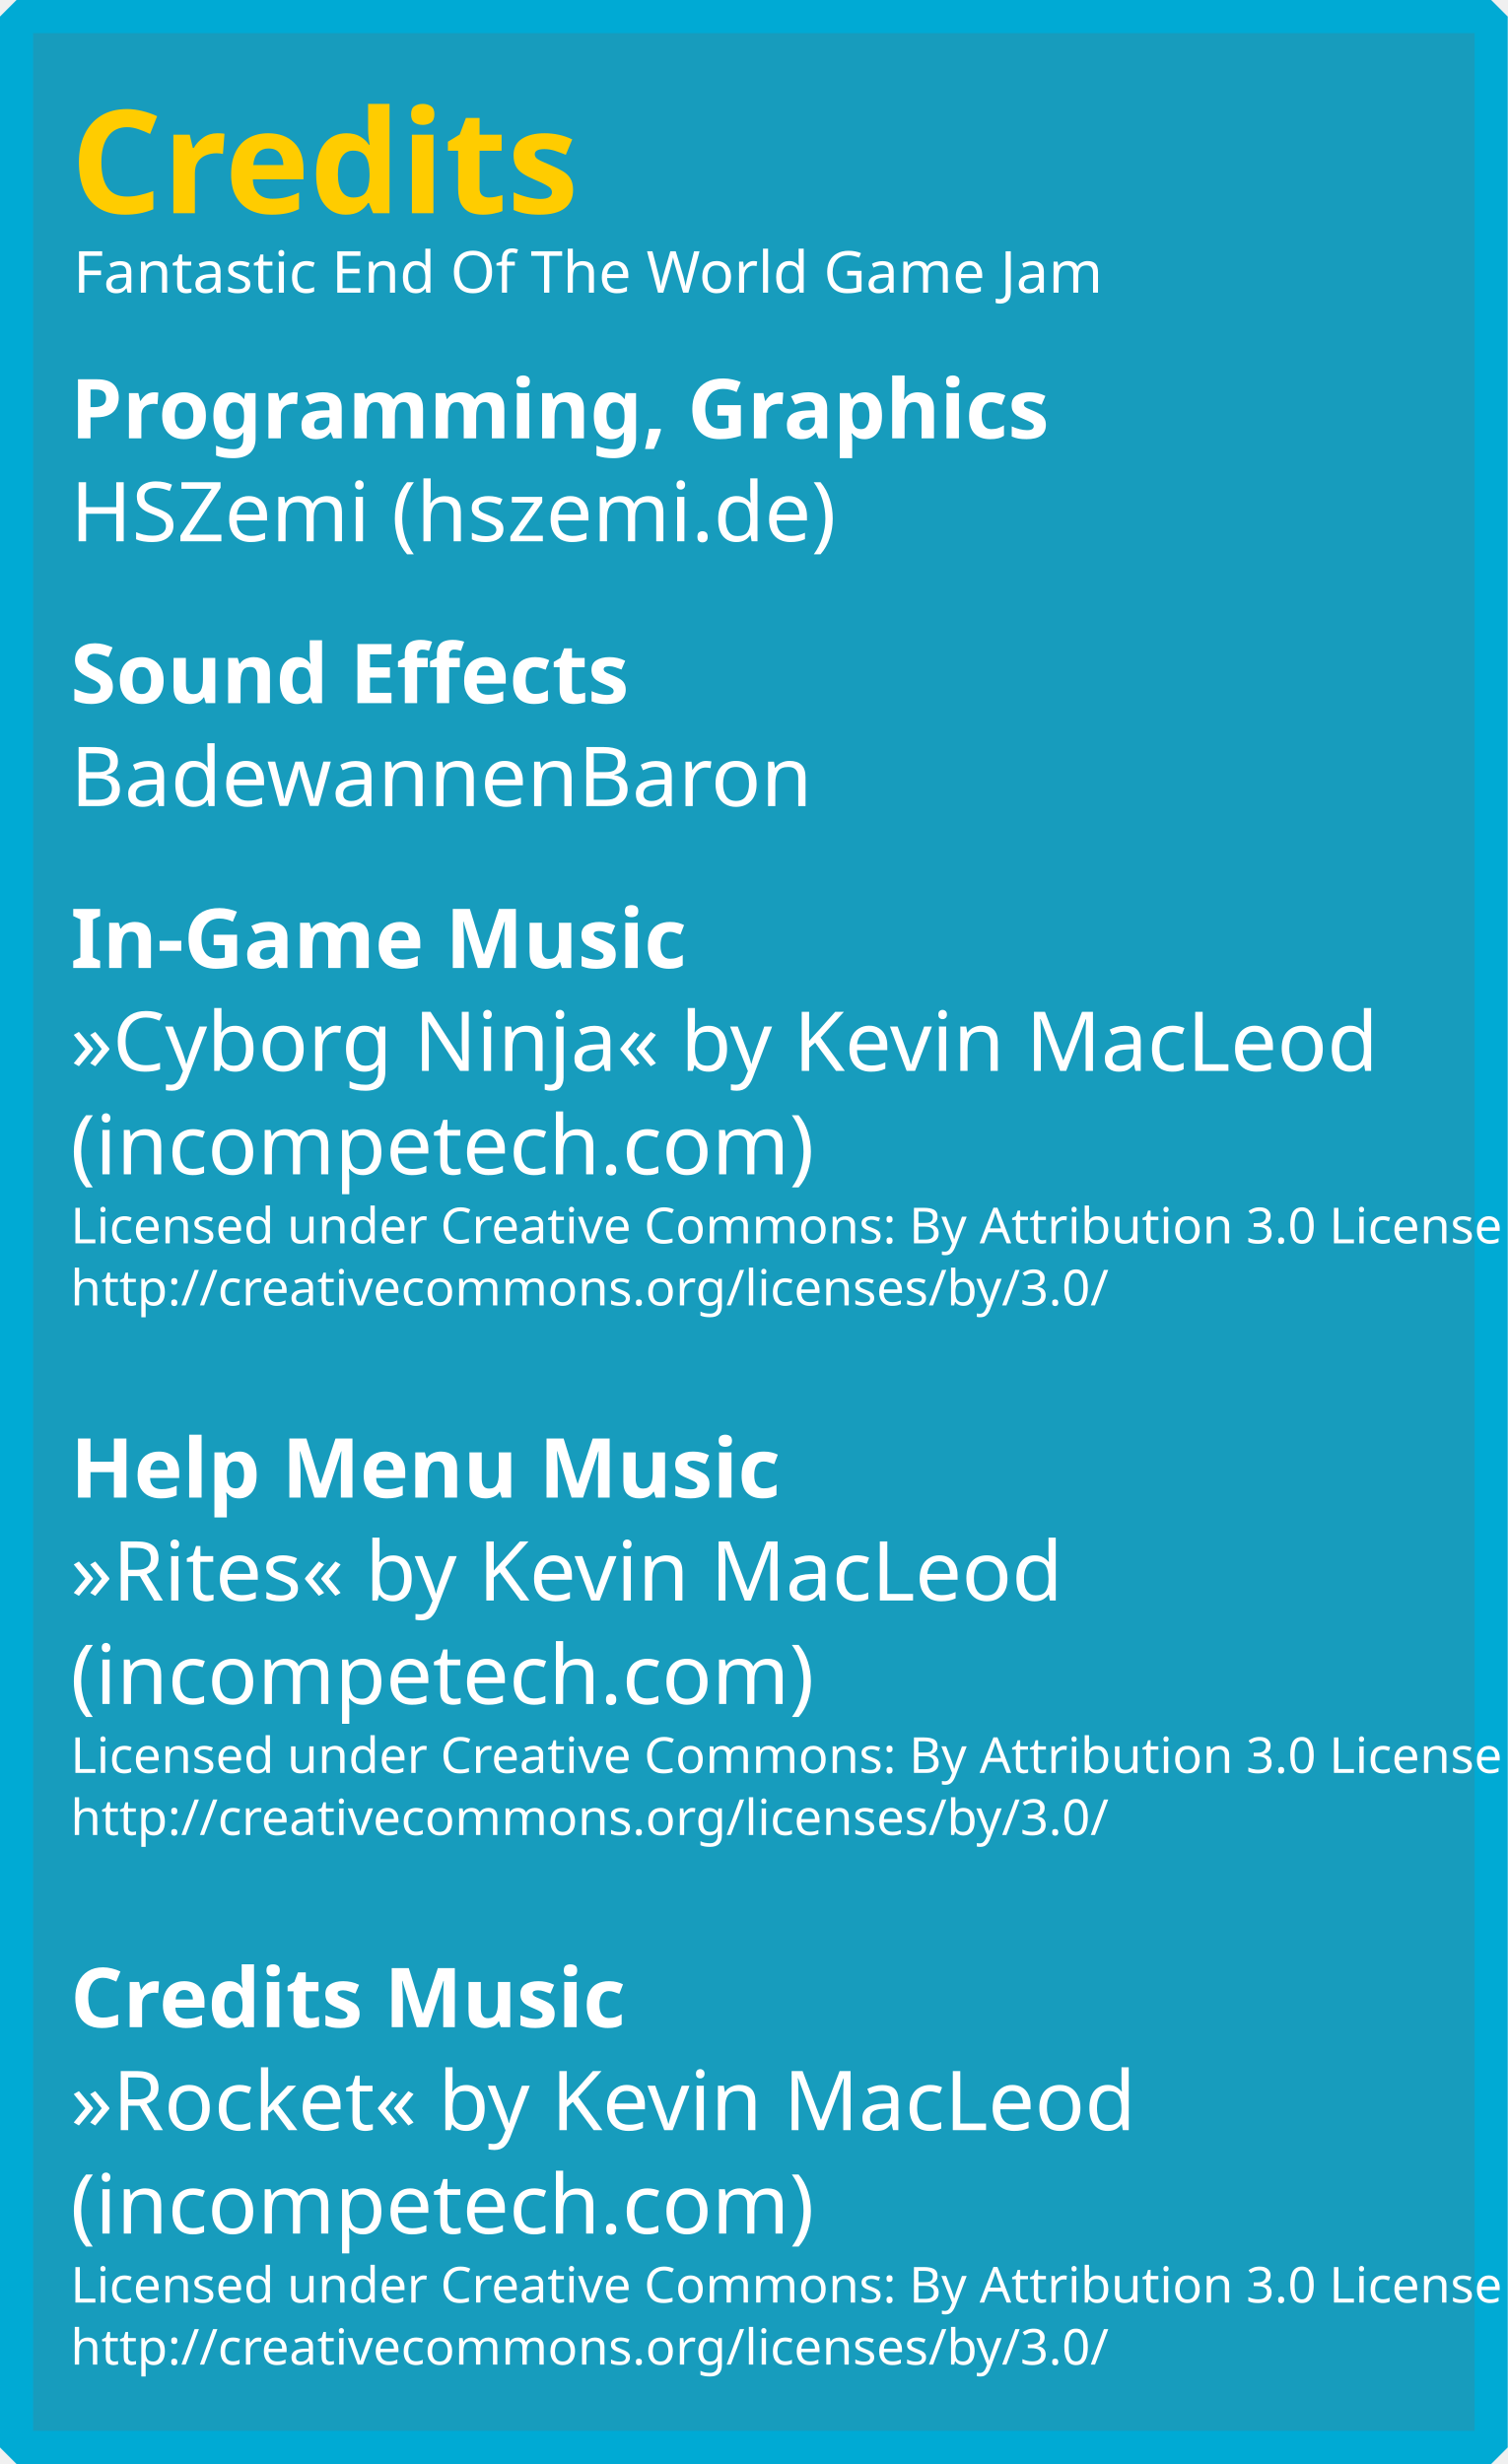
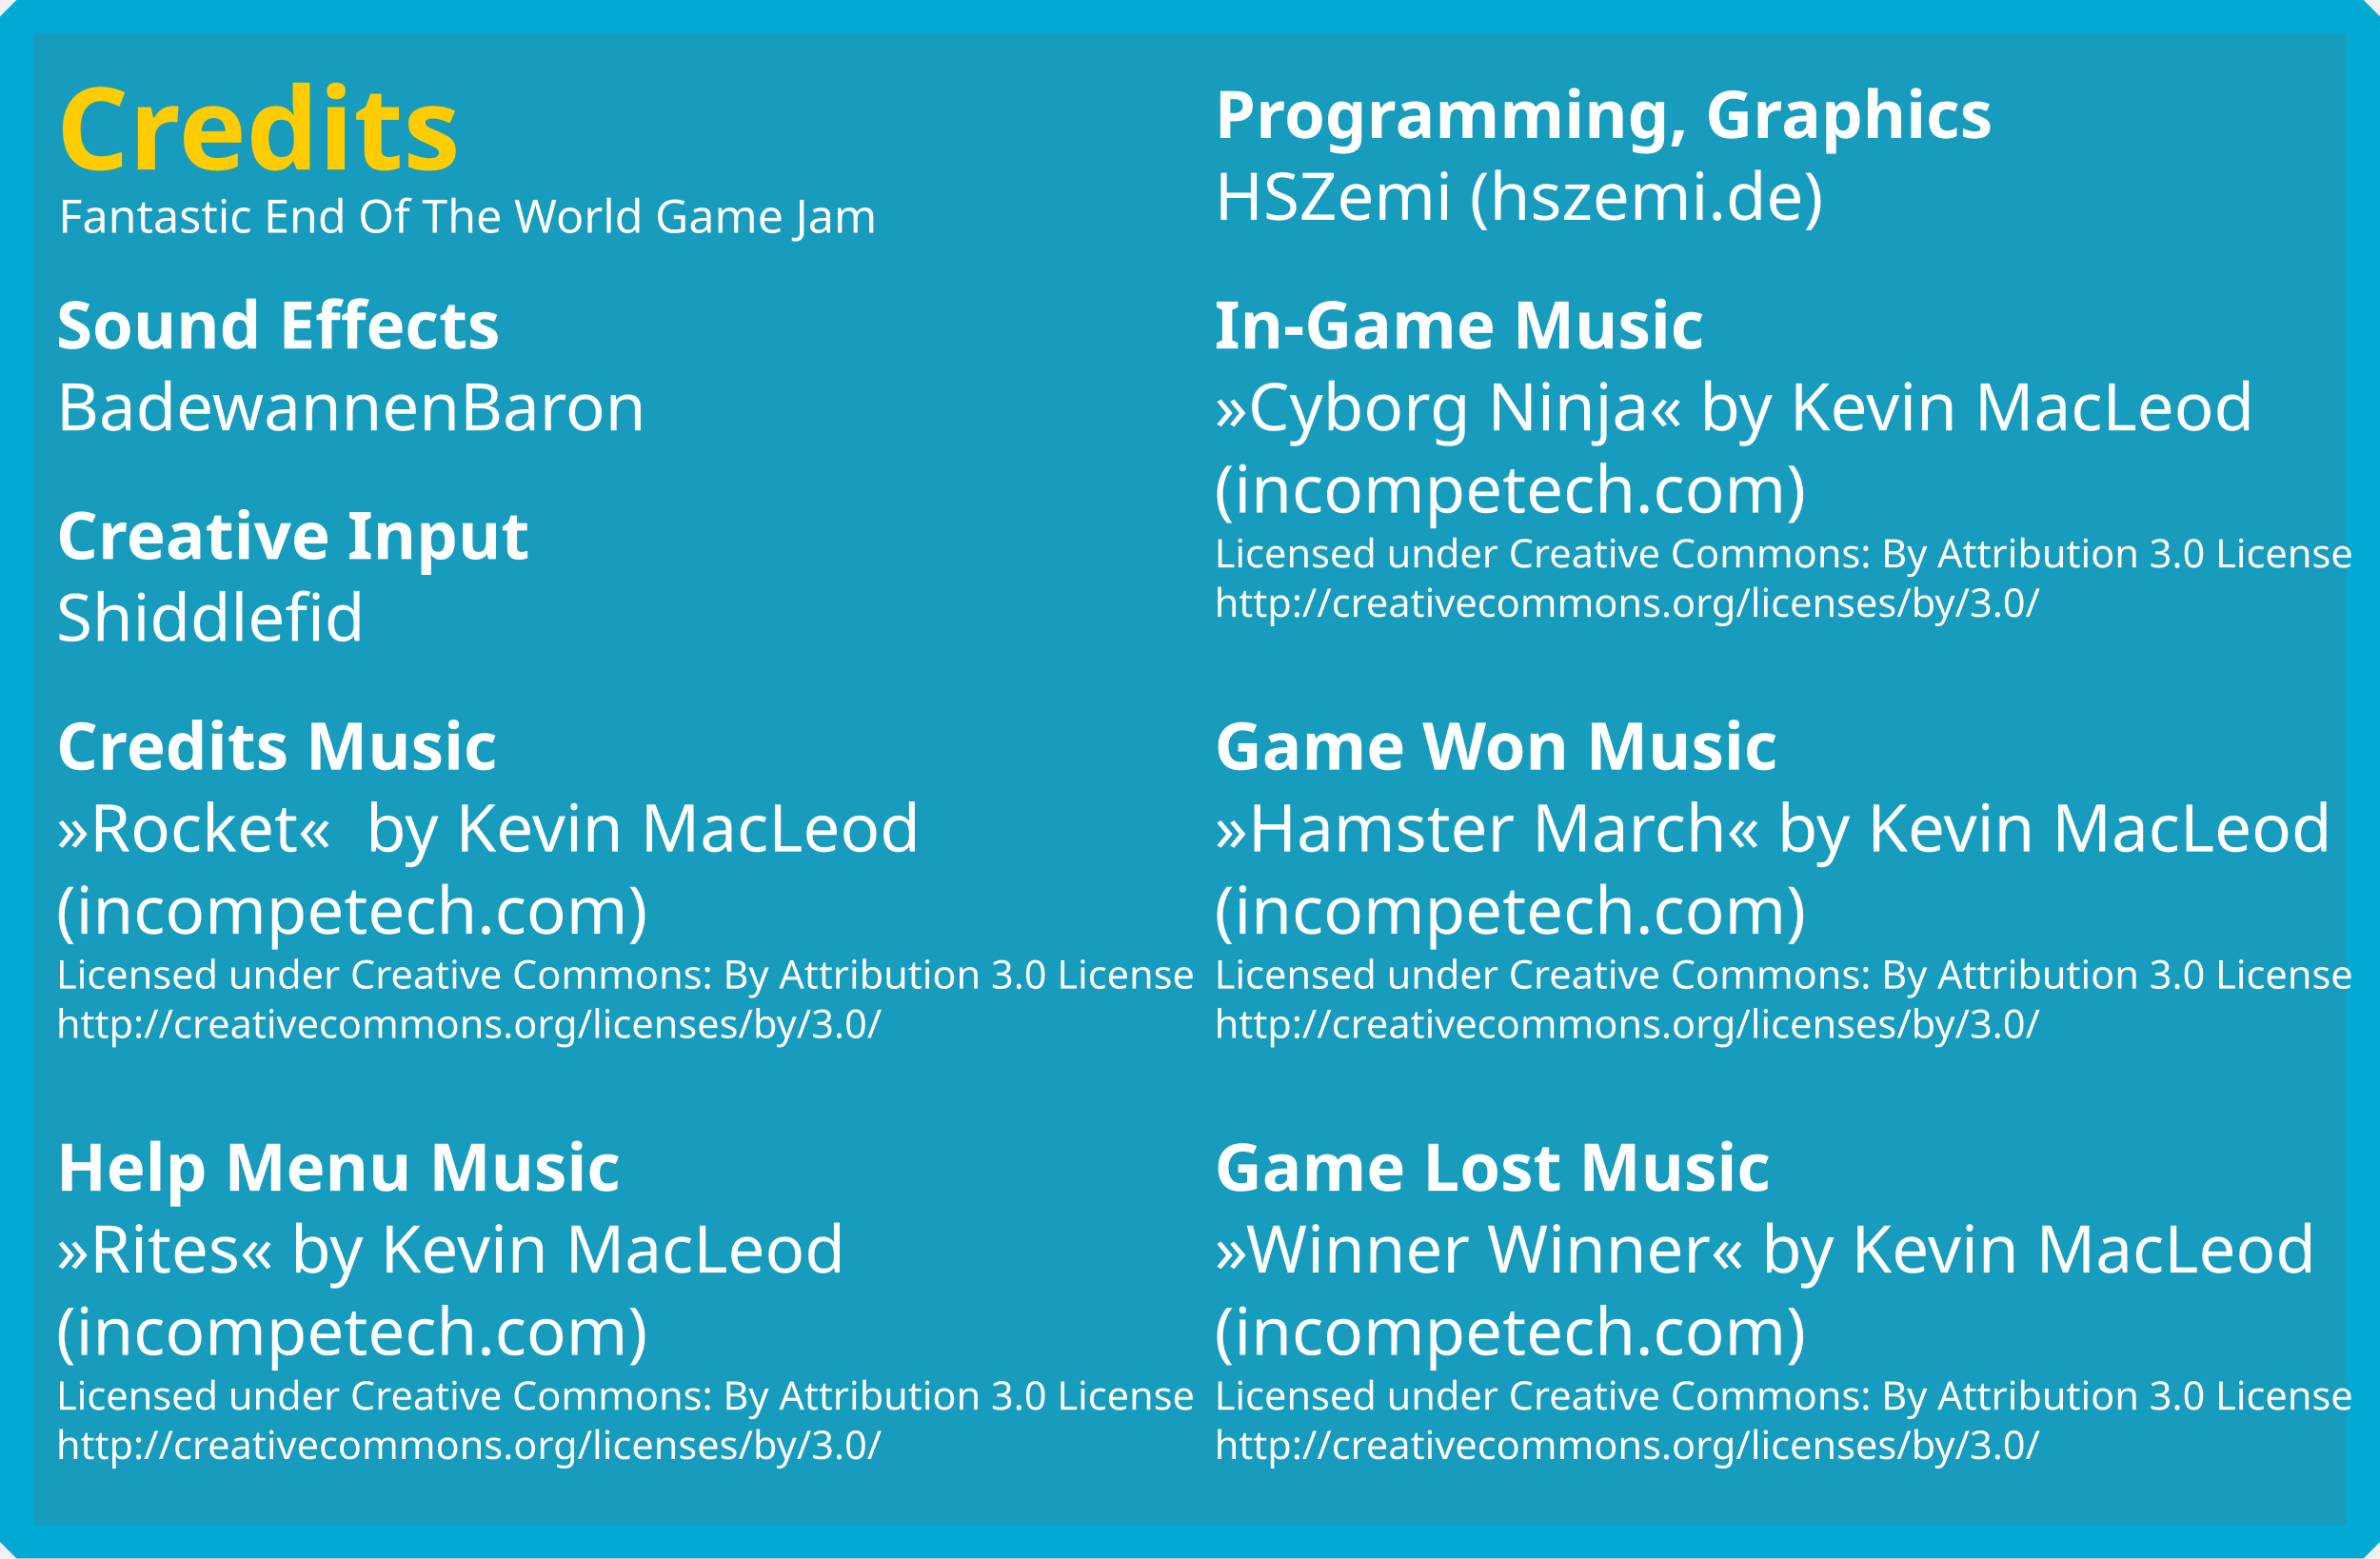
- <svg xmlns="http://www.w3.org/2000/svg" width="64.273mm" height="105.04mm" viewBox="0 0 227.739 372.19" id="svg2" version="1.1">
+ <svg xmlns="http://www.w3.org/2000/svg" width="127.571mm" height="83.554mm" viewBox="0 0 452.024 296.058" id="svg2" version="1.1">
  <defs id="defs4" />
-   <g id="layer1" transform="translate(-104.0711,-43.24519)">
-     <rect style="color:#000000;display:inline;overflow:visible;visibility:visible;opacity:1;fill:#179cbd;fill-opacity:1;fill-rule:nonzero;stroke:#00aad4;stroke-width:5;stroke-linecap:butt;stroke-linejoin:bevel;stroke-miterlimit:4;stroke-dasharray:none;stroke-dashoffset:0;stroke-opacity:1;marker:none;enable-background:accumulate" id="rect4136" width="222.739" height="367.19" x="106.571" y="45.745" />
+   <g id="layer1" transform="translate(-104.0711,-43.24521)">
+     <rect style="color:#000000;display:inline;overflow:visible;visibility:visible;opacity:1;fill:#179cbd;fill-opacity:1;fill-rule:nonzero;stroke:#00aad4;stroke-width:6.283;stroke-linecap:butt;stroke-linejoin:bevel;stroke-miterlimit:4;stroke-dasharray:none;stroke-dashoffset:0;stroke-opacity:1;marker:none;enable-background:accumulate" id="rect4136" width="445.741" height="289.774" x="107.213" y="46.387" />
    <text xml:space="preserve" style="font-style:normal;font-variant:normal;font-weight:normal;font-stretch:normal;font-size:21.731px;line-height:125%;font-family:'Open Sans';-inkscape-font-specification:'Open Sans';text-align:center;letter-spacing:0px;word-spacing:0px;text-anchor:middle;fill:#ffcc00;fill-opacity:1;stroke:none;stroke-width:1;stroke-linecap:butt;stroke-linejoin:miter;stroke-miterlimit:4;stroke-dasharray:none;stroke-opacity:1" x="114.728" y="75.455" id="text4703">
      <tspan id="tspan4705" x="114.728" y="75.455" style="font-style:normal;font-variant:normal;font-weight:bold;font-stretch:normal;font-family:'Exo 2';-inkscape-font-specification:'Exo 2 Bold';text-align:start;text-anchor:start;fill:#ffcc00;fill-opacity:1;stroke:none;stroke-width:1;stroke-miterlimit:4;stroke-dasharray:none;stroke-opacity:1">Credits</tspan>
    </text>
-     <text xml:space="preserve" style="font-style:normal;font-variant:normal;font-weight:normal;font-stretch:normal;font-size:12.5px;line-height:125%;font-family:'Open Sans';-inkscape-font-specification:'Open Sans';text-align:center;letter-spacing:0px;word-spacing:0px;text-anchor:middle;fill:#ffffff;fill-opacity:1;stroke:none;stroke-width:1px;stroke-linecap:butt;stroke-linejoin:miter;stroke-opacity:1" x="114.728" y="109.455" id="text4739">
-       <tspan x="114.728" y="109.455" style="font-style:normal;font-variant:normal;font-weight:600;font-stretch:normal;font-size:12.5px;font-family:'Exo 2';-inkscape-font-specification:'Exo 2 Semi-Bold';text-align:start;text-anchor:start;fill:#ffffff;fill-opacity:1" id="tspan6128">Programming, Graphics</tspan>
-       <tspan x="114.728" y="125.002" style="font-style:normal;font-variant:normal;font-weight:normal;font-stretch:normal;font-size:12.5px;font-family:'Exo 2';-inkscape-font-specification:'Exo 2, ';text-align:start;text-anchor:start;fill:#ffffff;fill-opacity:1" id="tspan6160">HSZemi (hszemi.de)</tspan>
+     <text xml:space="preserve" style="font-style:normal;font-variant:normal;font-weight:normal;font-stretch:normal;font-size:12.5px;line-height:125%;font-family:'Open Sans';-inkscape-font-specification:'Open Sans';text-align:center;letter-spacing:0px;word-spacing:0px;text-anchor:middle;fill:#ffffff;fill-opacity:1;stroke:none;stroke-width:1px;stroke-linecap:butt;stroke-linejoin:miter;stroke-opacity:1" x="334.728" y="69.455" id="text4739">
+       <tspan x="334.728" y="69.455" style="font-style:normal;font-variant:normal;font-weight:600;font-stretch:normal;font-size:12.5px;font-family:'Exo 2';-inkscape-font-specification:'Exo 2 Semi-Bold';text-align:start;text-anchor:start;fill:#ffffff;fill-opacity:1" id="tspan6128">Programming, Graphics</tspan>
+       <tspan x="334.728" y="85.002" style="font-style:normal;font-variant:normal;font-weight:normal;font-stretch:normal;font-size:12.5px;font-family:'Exo 2';-inkscape-font-specification:'Exo 2, ';text-align:start;text-anchor:start;fill:#ffffff;fill-opacity:1" id="tspan6160">HSZemi (hszemi.de)</tspan>
    </text>
    <text xml:space="preserve" style="font-style:normal;font-variant:normal;font-weight:normal;font-stretch:normal;font-size:12.5px;line-height:125%;font-family:'Open Sans';-inkscape-font-specification:'Open Sans';text-align:center;letter-spacing:0px;word-spacing:0px;text-anchor:middle;fill:#ffffff;fill-opacity:1;stroke:none;stroke-width:1px;stroke-linecap:butt;stroke-linejoin:miter;stroke-opacity:1" x="115.161" y="87.455" id="text4810">
      <tspan x="115.161" y="87.455" style="font-style:normal;font-variant:normal;font-weight:normal;font-stretch:normal;font-size:8.75px;font-family:'Exo 2';-inkscape-font-specification:'Exo 2, ';text-align:start;text-anchor:start;fill:#ffffff;fill-opacity:1" id="tspan4812">Fantastic End Of The World Game Jam</tspan>
    </text>
-     <text id="text6130" y="149.455" x="114.728" style="font-style:normal;font-variant:normal;font-weight:normal;font-stretch:normal;font-size:12.5px;line-height:125%;font-family:'Open Sans';-inkscape-font-specification:'Open Sans';text-align:center;letter-spacing:0px;word-spacing:0px;text-anchor:middle;fill:#ffffff;fill-opacity:1;stroke:none;stroke-width:1px;stroke-linecap:butt;stroke-linejoin:miter;stroke-opacity:1" xml:space="preserve">
-       <tspan id="tspan6134" style="font-style:normal;font-variant:normal;font-weight:600;font-stretch:normal;font-size:12.5px;font-family:'Exo 2';-inkscape-font-specification:'Exo 2 Semi-Bold';text-align:start;text-anchor:start;fill:#ffffff;fill-opacity:1" y="149.455" x="114.728">Sound Effects</tspan>
-       <tspan style="font-style:normal;font-variant:normal;font-weight:normal;font-stretch:normal;font-size:12.5px;font-family:'Exo 2';-inkscape-font-specification:'Exo 2, ';text-align:start;text-anchor:start;fill:#ffffff;fill-opacity:1" y="165.002" x="114.728" id="tspan6164">BadewannenBaron</tspan>
+     <text id="text6130" y="109.455" x="114.728" style="font-style:normal;font-variant:normal;font-weight:normal;font-stretch:normal;font-size:12.5px;line-height:125%;font-family:'Open Sans';-inkscape-font-specification:'Open Sans';text-align:center;letter-spacing:0px;word-spacing:0px;text-anchor:middle;fill:#ffffff;fill-opacity:1;stroke:none;stroke-width:1px;stroke-linecap:butt;stroke-linejoin:miter;stroke-opacity:1" xml:space="preserve">
+       <tspan id="tspan6134" style="font-style:normal;font-variant:normal;font-weight:600;font-stretch:normal;font-size:12.5px;font-family:'Exo 2';-inkscape-font-specification:'Exo 2 Semi-Bold';text-align:start;text-anchor:start;fill:#ffffff;fill-opacity:1" y="109.455" x="114.728">Sound Effects</tspan>
+       <tspan style="font-style:normal;font-variant:normal;font-weight:normal;font-stretch:normal;font-size:12.5px;font-family:'Exo 2';-inkscape-font-specification:'Exo 2, ';text-align:start;text-anchor:start;fill:#ffffff;fill-opacity:1" y="125.002" x="114.728" id="tspan6164">BadewannenBaron</tspan>
    </text>
    <text xml:space="preserve" style="font-style:normal;font-variant:normal;font-weight:normal;font-stretch:normal;font-size:12.5px;line-height:125%;font-family:'Open Sans';-inkscape-font-specification:'Open Sans';text-align:center;letter-spacing:0px;word-spacing:0px;text-anchor:middle;fill:#ffffff;fill-opacity:1;stroke:none;stroke-width:1px;stroke-linecap:butt;stroke-linejoin:miter;stroke-opacity:1" x="114.728" y="269.455" id="text6166">
      <tspan x="114.728" y="269.455" style="font-style:normal;font-variant:normal;font-weight:600;font-stretch:normal;font-size:12.5px;font-family:'Exo 2';-inkscape-font-specification:'Exo 2 Semi-Bold';text-align:start;text-anchor:start;fill:#ffffff;fill-opacity:1" id="tspan6168">Help Menu Music</tspan>
      <tspan id="tspan6170" x="114.728" y="285.002" style="font-style:normal;font-variant:normal;font-weight:normal;font-stretch:normal;font-size:12.5px;font-family:'Exo 2';-inkscape-font-specification:'Exo 2, ';text-align:start;text-anchor:start;fill:#ffffff;fill-opacity:1">»Rites« by Kevin MacLeod </tspan>
      <tspan x="114.728" y="300.627" style="font-style:normal;font-variant:normal;font-weight:normal;font-stretch:normal;font-size:12.5px;font-family:'Exo 2';-inkscape-font-specification:'Exo 2, ';text-align:start;text-anchor:start;fill:#ffffff;fill-opacity:1" id="tspan6176">(incompetech.com)</tspan>
      <tspan x="114.728" y="311.048" style="font-style:normal;font-variant:normal;font-weight:normal;font-stretch:normal;font-size:7.5px;font-family:'Exo 2';-inkscape-font-specification:'Exo 2, ';text-align:start;text-anchor:start;fill:#ffffff;fill-opacity:1" id="tspan6172">Licensed under Creative Commons: By Attribution 3.0 License</tspan>
      <tspan x="114.728" y="320.423" style="font-style:normal;font-variant:normal;font-weight:normal;font-stretch:normal;font-size:7.5px;font-family:'Exo 2';-inkscape-font-specification:'Exo 2, ';text-align:start;text-anchor:start;fill:#ffffff;fill-opacity:1" id="tspan6174">http://creativecommons.org/licenses/by/3.0/</tspan>
    </text>
    <text id="text6178" y="189.455" x="114.728" style="font-style:normal;font-variant:normal;font-weight:normal;font-stretch:normal;font-size:12.5px;line-height:125%;font-family:'Open Sans';-inkscape-font-specification:'Open Sans';text-align:center;letter-spacing:0px;word-spacing:0px;text-anchor:middle;fill:#ffffff;fill-opacity:1;stroke:none;stroke-width:1px;stroke-linecap:butt;stroke-linejoin:miter;stroke-opacity:1" xml:space="preserve">
-       <tspan id="tspan6180" style="font-style:normal;font-variant:normal;font-weight:600;font-stretch:normal;font-size:12.5px;font-family:'Exo 2';-inkscape-font-specification:'Exo 2 Semi-Bold';text-align:start;text-anchor:start;fill:#ffffff;fill-opacity:1" y="189.455" x="114.728">In-Game Music</tspan>
-       <tspan style="font-style:normal;font-variant:normal;font-weight:normal;font-stretch:normal;font-size:12.5px;font-family:'Exo 2';-inkscape-font-specification:'Exo 2, ';text-align:start;text-anchor:start;fill:#ffffff;fill-opacity:1" y="205.002" x="114.728" id="tspan6194">»Cyborg Ninja« by Kevin MacLeod </tspan>
+       <tspan style="font-style:normal;font-variant:normal;font-weight:600;font-stretch:normal;font-size:12.5px;font-family:'Exo 2';-inkscape-font-specification:'Exo 2 Semi-Bold';text-align:start;text-anchor:start;fill:#ffffff;fill-opacity:1" y="189.455" x="114.728" id="tspan6194">Credits Music</tspan>
+       <tspan style="font-style:normal;font-variant:normal;font-weight:normal;font-stretch:normal;font-size:12.5px;font-family:'Exo 2';-inkscape-font-specification:'Exo 2, ';text-align:start;text-anchor:start;fill:#ffffff;fill-opacity:1" y="205.002" x="114.728" id="tspan4202">»Rocket«  by Kevin MacLeod </tspan>
      <tspan style="font-style:normal;font-variant:normal;font-weight:normal;font-stretch:normal;font-size:12.5px;font-family:'Exo 2';-inkscape-font-specification:'Exo 2, ';text-align:start;text-anchor:start;fill:#ffffff;fill-opacity:1" y="220.627" x="114.728" id="tspan6200">(incompetech.com)</tspan>
      <tspan id="tspan6186" style="font-style:normal;font-variant:normal;font-weight:normal;font-stretch:normal;font-size:7.5px;font-family:'Exo 2';-inkscape-font-specification:'Exo 2, ';text-align:start;text-anchor:start;fill:#ffffff;fill-opacity:1" y="231.048" x="114.728">Licensed under Creative Commons: By Attribution 3.0 License</tspan>
      <tspan id="tspan6188" style="font-style:normal;font-variant:normal;font-weight:normal;font-stretch:normal;font-size:7.5px;font-family:'Exo 2';-inkscape-font-specification:'Exo 2, ';text-align:start;text-anchor:start;fill:#ffffff;fill-opacity:1" y="240.423" x="114.728">http://creativecommons.org/licenses/by/3.0/</tspan>
    </text>
-     <text id="text6202" y="349.455" x="114.728" style="font-style:normal;font-variant:normal;font-weight:normal;font-stretch:normal;font-size:12.5px;line-height:125%;font-family:'Open Sans';-inkscape-font-specification:'Open Sans';text-align:center;letter-spacing:0px;word-spacing:0px;text-anchor:middle;fill:#ffffff;fill-opacity:1;stroke:none;stroke-width:1px;stroke-linecap:butt;stroke-linejoin:miter;stroke-opacity:1" xml:space="preserve">
-       <tspan id="tspan6204" style="font-style:normal;font-variant:normal;font-weight:600;font-stretch:normal;font-size:12.5px;font-family:'Exo 2';-inkscape-font-specification:'Exo 2 Semi-Bold';text-align:start;text-anchor:start;fill:#ffffff;fill-opacity:1" y="349.455" x="114.728">Credits Music</tspan>
-       <tspan style="font-style:normal;font-variant:normal;font-weight:normal;font-stretch:normal;font-size:12.5px;font-family:'Exo 2';-inkscape-font-specification:'Exo 2, ';text-align:start;text-anchor:start;fill:#ffffff;fill-opacity:1" y="365.002" x="114.728" id="tspan6206">»Rocket« by Kevin MacLeod </tspan>
-       <tspan id="tspan6208" style="font-style:normal;font-variant:normal;font-weight:normal;font-stretch:normal;font-size:12.5px;font-family:'Exo 2';-inkscape-font-specification:'Exo 2, ';text-align:start;text-anchor:start;fill:#ffffff;fill-opacity:1" y="380.627" x="114.728">(incompetech.com)</tspan>
-       <tspan id="tspan6210" style="font-style:normal;font-variant:normal;font-weight:normal;font-stretch:normal;font-size:7.5px;font-family:'Exo 2';-inkscape-font-specification:'Exo 2, ';text-align:start;text-anchor:start;fill:#ffffff;fill-opacity:1" y="391.048" x="114.728">Licensed under Creative Commons: By Attribution 3.0 License</tspan>
-       <tspan id="tspan6212" style="font-style:normal;font-variant:normal;font-weight:normal;font-stretch:normal;font-size:7.5px;font-family:'Exo 2';-inkscape-font-specification:'Exo 2, ';text-align:start;text-anchor:start;fill:#ffffff;fill-opacity:1" y="400.423" x="114.728">http://creativecommons.org/licenses/by/3.0/</tspan>
+     <text id="text4164" y="269.455" x="334.728" style="font-style:normal;font-variant:normal;font-weight:normal;font-stretch:normal;font-size:12.5px;line-height:125%;font-family:'Open Sans';-inkscape-font-specification:'Open Sans';text-align:center;letter-spacing:0px;word-spacing:0px;text-anchor:middle;fill:#ffffff;fill-opacity:1;stroke:none;stroke-width:1px;stroke-linecap:butt;stroke-linejoin:miter;stroke-opacity:1" xml:space="preserve">
+       <tspan id="tspan4166" style="font-style:normal;font-variant:normal;font-weight:600;font-stretch:normal;font-size:12.5px;font-family:'Exo 2';-inkscape-font-specification:'Exo 2 Semi-Bold';text-align:start;text-anchor:start;fill:#ffffff;fill-opacity:1" y="269.455" x="334.728">Game Lost Music</tspan>
+       <tspan style="font-style:normal;font-variant:normal;font-weight:normal;font-stretch:normal;font-size:12.5px;font-family:'Exo 2';-inkscape-font-specification:'Exo 2, ';text-align:start;text-anchor:start;fill:#ffffff;fill-opacity:1" y="285.002" x="334.728" id="tspan4168">»Winner Winner« by Kevin MacLeod </tspan>
+       <tspan id="tspan4170" style="font-style:normal;font-variant:normal;font-weight:normal;font-stretch:normal;font-size:12.5px;font-family:'Exo 2';-inkscape-font-specification:'Exo 2, ';text-align:start;text-anchor:start;fill:#ffffff;fill-opacity:1" y="300.627" x="334.728">(incompetech.com)</tspan>
+       <tspan id="tspan4172" style="font-style:normal;font-variant:normal;font-weight:normal;font-stretch:normal;font-size:7.5px;font-family:'Exo 2';-inkscape-font-specification:'Exo 2, ';text-align:start;text-anchor:start;fill:#ffffff;fill-opacity:1" y="311.048" x="334.728">Licensed under Creative Commons: By Attribution 3.0 License</tspan>
+       <tspan id="tspan4174" style="font-style:normal;font-variant:normal;font-weight:normal;font-stretch:normal;font-size:7.5px;font-family:'Exo 2';-inkscape-font-specification:'Exo 2, ';text-align:start;text-anchor:start;fill:#ffffff;fill-opacity:1" y="320.423" x="334.728">http://creativecommons.org/licenses/by/3.0/</tspan>
+     </text>
+     <text xml:space="preserve" style="font-style:normal;font-variant:normal;font-weight:normal;font-stretch:normal;font-size:12.5px;line-height:125%;font-family:'Open Sans';-inkscape-font-specification:'Open Sans';text-align:center;letter-spacing:0px;word-spacing:0px;text-anchor:middle;fill:#ffffff;fill-opacity:1;stroke:none;stroke-width:1px;stroke-linecap:butt;stroke-linejoin:miter;stroke-opacity:1" x="334.728" y="189.455" id="text4176">
+       <tspan x="334.728" y="189.455" style="font-style:normal;font-variant:normal;font-weight:600;font-stretch:normal;font-size:12.5px;font-family:'Exo 2';-inkscape-font-specification:'Exo 2 Semi-Bold';text-align:start;text-anchor:start;fill:#ffffff;fill-opacity:1" id="tspan4178">Game Won Music</tspan>
+       <tspan id="tspan4180" x="334.728" y="205.002" style="font-style:normal;font-variant:normal;font-weight:normal;font-stretch:normal;font-size:12.5px;font-family:'Exo 2';-inkscape-font-specification:'Exo 2, ';text-align:start;text-anchor:start;fill:#ffffff;fill-opacity:1">»Hamster March« by Kevin MacLeod </tspan>
+       <tspan id="tspan4182" x="334.728" y="220.627" style="font-style:normal;font-variant:normal;font-weight:normal;font-stretch:normal;font-size:12.5px;font-family:'Exo 2';-inkscape-font-specification:'Exo 2, ';text-align:start;text-anchor:start;fill:#ffffff;fill-opacity:1">(incompetech.com)</tspan>
+       <tspan x="334.728" y="231.048" style="font-style:normal;font-variant:normal;font-weight:normal;font-stretch:normal;font-size:7.5px;font-family:'Exo 2';-inkscape-font-specification:'Exo 2, ';text-align:start;text-anchor:start;fill:#ffffff;fill-opacity:1" id="tspan4184">Licensed under Creative Commons: By Attribution 3.0 License</tspan>
+       <tspan x="334.728" y="240.423" style="font-style:normal;font-variant:normal;font-weight:normal;font-stretch:normal;font-size:7.5px;font-family:'Exo 2';-inkscape-font-specification:'Exo 2, ';text-align:start;text-anchor:start;fill:#ffffff;fill-opacity:1" id="tspan4186">http://creativecommons.org/licenses/by/3.0/</tspan>
+     </text>
+     <text id="text4188" y="109.455" x="334.728" style="font-style:normal;font-variant:normal;font-weight:normal;font-stretch:normal;font-size:12.5px;line-height:125%;font-family:'Open Sans';-inkscape-font-specification:'Open Sans';text-align:center;letter-spacing:0px;word-spacing:0px;text-anchor:middle;fill:#ffffff;fill-opacity:1;stroke:none;stroke-width:1px;stroke-linecap:butt;stroke-linejoin:miter;stroke-opacity:1" xml:space="preserve">
+       <tspan id="tspan4190" style="font-style:normal;font-variant:normal;font-weight:600;font-stretch:normal;font-size:12.5px;font-family:'Exo 2';-inkscape-font-specification:'Exo 2 Semi-Bold';text-align:start;text-anchor:start;fill:#ffffff;fill-opacity:1" y="109.455" x="334.728">In-Game Music</tspan>
+       <tspan style="font-style:normal;font-variant:normal;font-weight:normal;font-stretch:normal;font-size:12.5px;font-family:'Exo 2';-inkscape-font-specification:'Exo 2, ';text-align:start;text-anchor:start;fill:#ffffff;fill-opacity:1" y="125.002" x="334.728" id="tspan4192">»Cyborg Ninja« by Kevin MacLeod </tspan>
+       <tspan style="font-style:normal;font-variant:normal;font-weight:normal;font-stretch:normal;font-size:12.5px;font-family:'Exo 2';-inkscape-font-specification:'Exo 2, ';text-align:start;text-anchor:start;fill:#ffffff;fill-opacity:1" y="140.627" x="334.728" id="tspan4194">(incompetech.com)</tspan>
+       <tspan id="tspan4196" style="font-style:normal;font-variant:normal;font-weight:normal;font-stretch:normal;font-size:7.5px;font-family:'Exo 2';-inkscape-font-specification:'Exo 2, ';text-align:start;text-anchor:start;fill:#ffffff;fill-opacity:1" y="151.048" x="334.728">Licensed under Creative Commons: By Attribution 3.0 License</tspan>
+       <tspan id="tspan4198" style="font-style:normal;font-variant:normal;font-weight:normal;font-stretch:normal;font-size:7.5px;font-family:'Exo 2';-inkscape-font-specification:'Exo 2, ';text-align:start;text-anchor:start;fill:#ffffff;fill-opacity:1" y="160.423" x="334.728">http://creativecommons.org/licenses/by/3.0/</tspan>
+     </text>
+     <text xml:space="preserve" style="font-style:normal;font-variant:normal;font-weight:normal;font-stretch:normal;font-size:12.5px;line-height:125%;font-family:'Open Sans';-inkscape-font-specification:'Open Sans';text-align:center;letter-spacing:0px;word-spacing:0px;text-anchor:middle;fill:#ffffff;fill-opacity:1;stroke:none;stroke-width:1px;stroke-linecap:butt;stroke-linejoin:miter;stroke-opacity:1" x="114.728" y="149.455" id="text4204">
+       <tspan x="114.728" y="149.455" style="font-style:normal;font-variant:normal;font-weight:600;font-stretch:normal;font-size:12.5px;font-family:'Exo 2';-inkscape-font-specification:'Exo 2 Semi-Bold';text-align:start;text-anchor:start;fill:#ffffff;fill-opacity:1" id="tspan4206">Creative Input</tspan>
+       <tspan id="tspan4208" x="114.728" y="165.002" style="font-style:normal;font-variant:normal;font-weight:normal;font-stretch:normal;font-size:12.5px;font-family:'Exo 2';-inkscape-font-specification:'Exo 2, ';text-align:start;text-anchor:start;fill:#ffffff;fill-opacity:1">Shiddlefid</tspan>
    </text>
  </g>
</svg>
